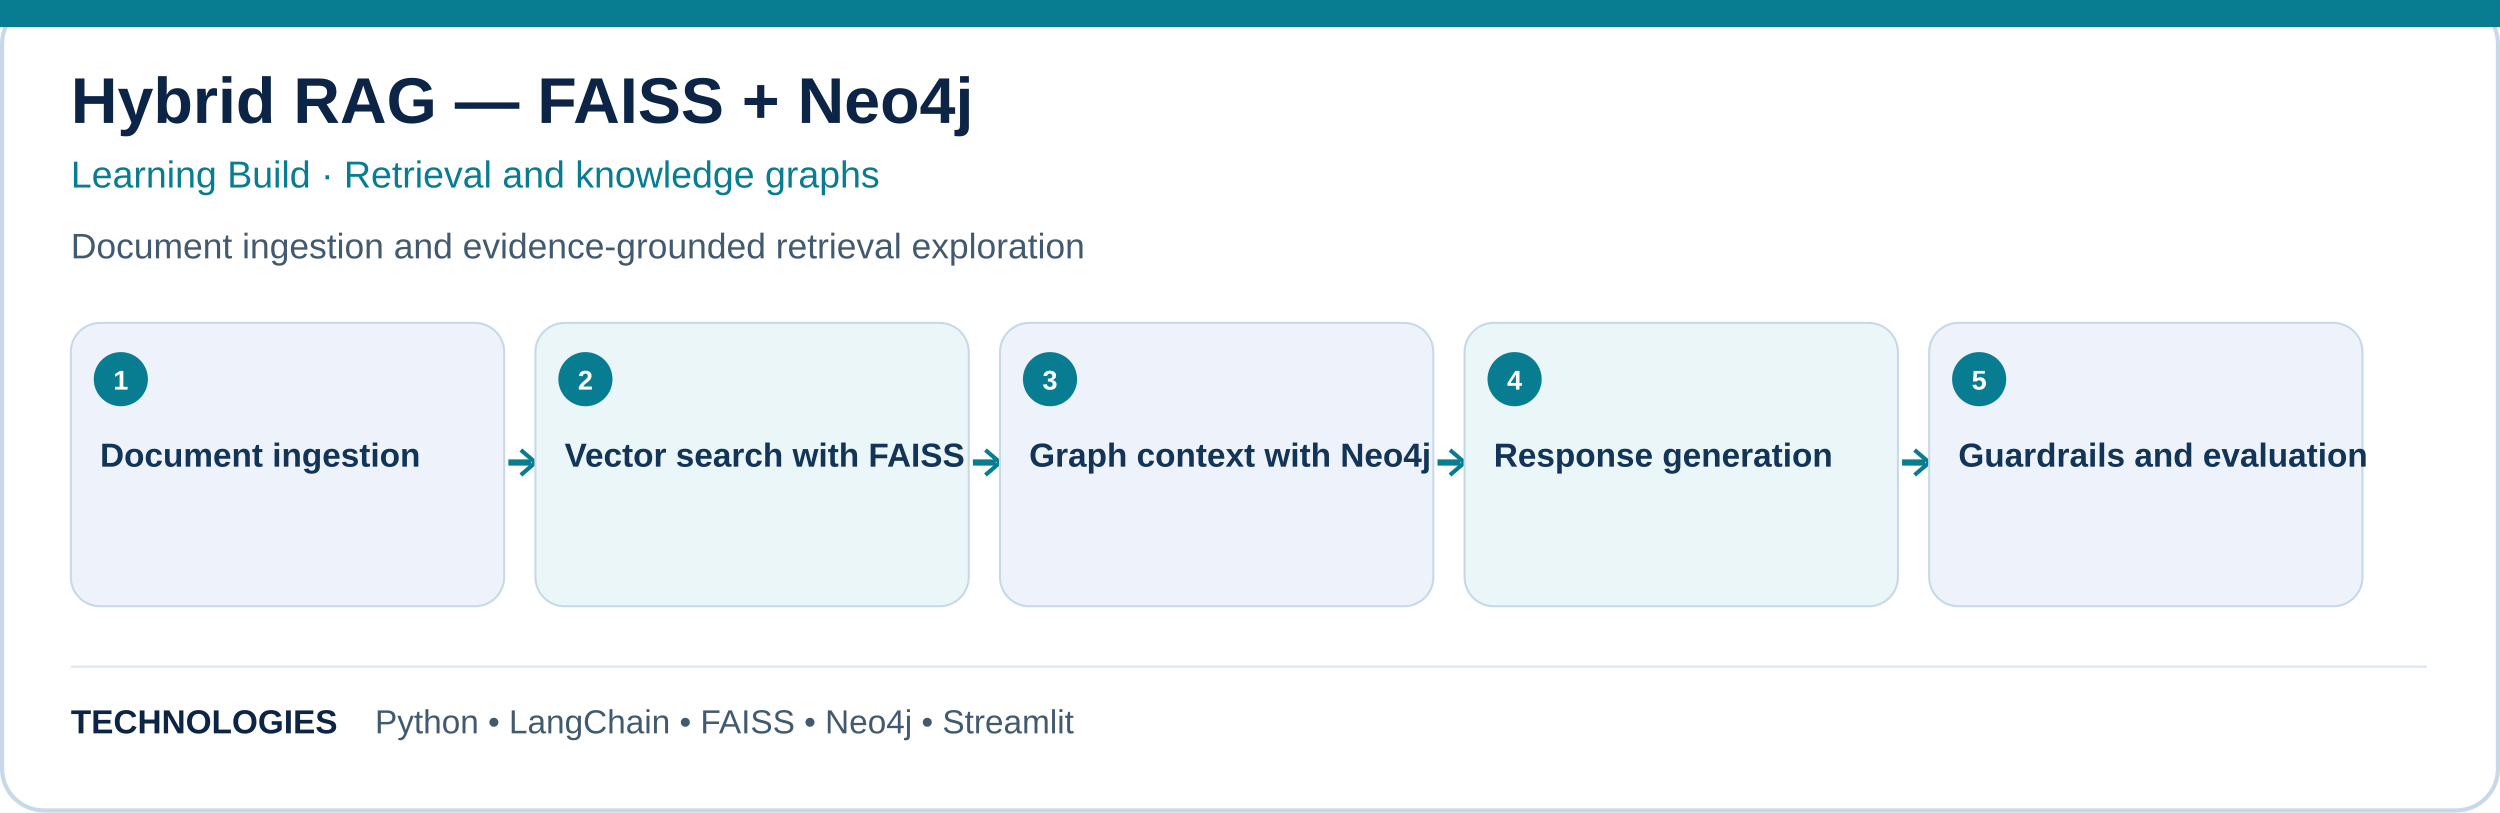
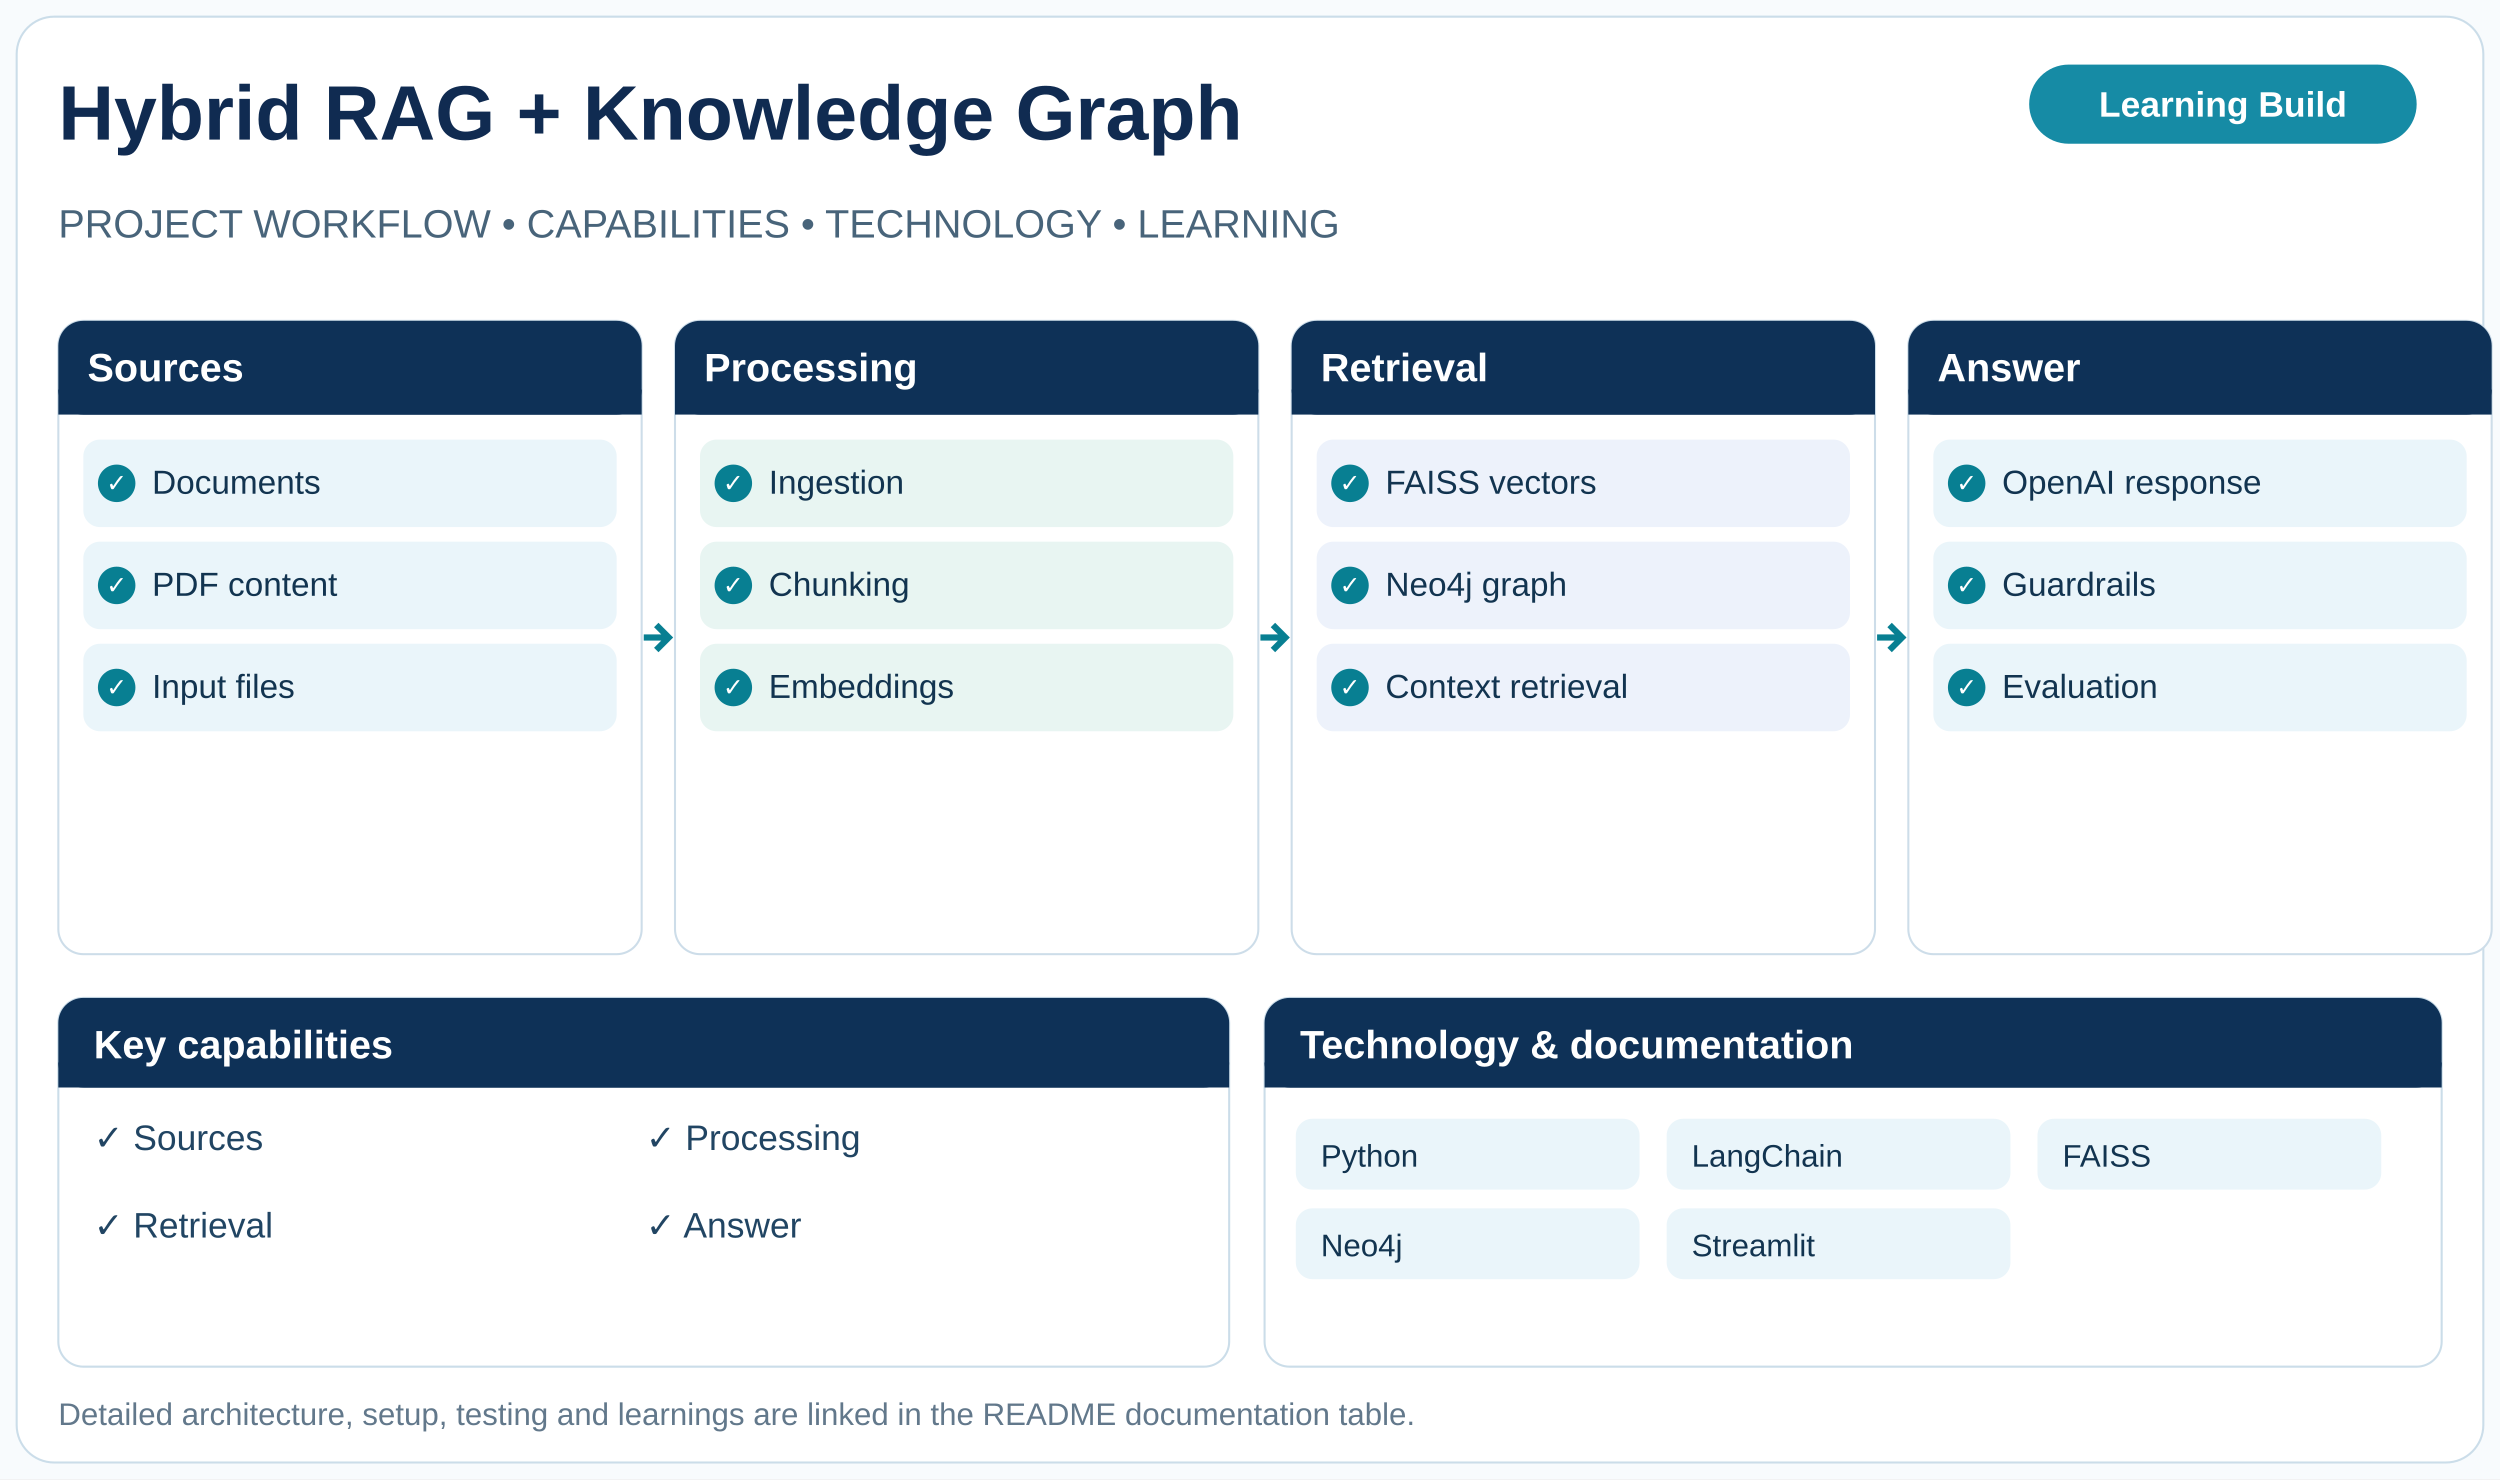
- <svg xmlns="http://www.w3.org/2000/svg" width="1200" height="390" viewBox="0 0 1200 390" role="img" aria-label="Hybrid RAG — FAISS + Neo4j workflow infographic">
-   <rect width="1200" height="390" fill="#ffffff" />
-   <rect x="1" y="1" width="1198" height="388" rx="20" fill="none" stroke="#c7d9e8" stroke-width="2" />
-   <rect x="0" y="0" width="1200" height="13" fill="#087d91" />
-   <text x="34" y="59" font-size="31" font-family="Arial,sans-serif" font-weight="bold" fill="#0c2547">Hybrid RAG — FAISS + Neo4j</text>
-   <text x="34" y="90" font-size="18" font-family="Arial,sans-serif" fill="#087d91">Learning Build · Retrieval and knowledge graphs</text>
-   <text x="34" y="124" font-size="17" font-family="Arial,sans-serif" fill="#425a70">Document ingestion and evidence-grounded retrieval exploration</text>
-   <g font-family="Arial,sans-serif">
-     <rect x="34" y="155" width="208" height="136" rx="14" fill="#eef3fb" stroke="#c7d9e8" />
-     <circle cx="58" cy="182" r="13" fill="#087d91" />
-     <text x="58" y="187" font-size="13" text-anchor="middle" fill="white" font-weight="bold">1</text>
-     <text x="48" y="224" font-size="16" font-weight="600" fill="#123457">Document ingestion</text>
-     <path d="M244 222 h11" stroke="#087d91" stroke-width="3" />
-     <path d="M250 216 l7 6 -7 6" fill="none" stroke="#087d91" stroke-width="2" />
-     <rect x="257" y="155" width="208" height="136" rx="14" fill="#eaf6f8" stroke="#c7d9e8" />
-     <circle cx="281" cy="182" r="13" fill="#087d91" />
-     <text x="281" y="187" font-size="13" text-anchor="middle" fill="white" font-weight="bold">2</text>
-     <text x="271" y="224" font-size="16" font-weight="600" fill="#123457">Vector search with FAISS</text>
-     <path d="M467 222 h11" stroke="#087d91" stroke-width="3" />
-     <path d="M473 216 l7 6 -7 6" fill="none" stroke="#087d91" stroke-width="2" />
-     <rect x="480" y="155" width="208" height="136" rx="14" fill="#eef3fb" stroke="#c7d9e8" />
-     <circle cx="504" cy="182" r="13" fill="#087d91" />
-     <text x="504" y="187" font-size="13" text-anchor="middle" fill="white" font-weight="bold">3</text>
-     <text x="494" y="224" font-size="16" font-weight="600" fill="#123457">Graph context with Neo4j</text>
-     <path d="M690 222 h11" stroke="#087d91" stroke-width="3" />
-     <path d="M696 216 l7 6 -7 6" fill="none" stroke="#087d91" stroke-width="2" />
-     <rect x="703" y="155" width="208" height="136" rx="14" fill="#eaf6f8" stroke="#c7d9e8" />
-     <circle cx="727" cy="182" r="13" fill="#087d91" />
-     <text x="727" y="187" font-size="13" text-anchor="middle" fill="white" font-weight="bold">4</text>
-     <text x="717" y="224" font-size="16" font-weight="600" fill="#123457">Response generation</text>
-     <path d="M913 222 h11" stroke="#087d91" stroke-width="3" />
-     <path d="M919 216 l7 6 -7 6" fill="none" stroke="#087d91" stroke-width="2" />
-     <rect x="926" y="155" width="208" height="136" rx="14" fill="#eef3fb" stroke="#c7d9e8" />
-     <circle cx="950" cy="182" r="13" fill="#087d91" />
-     <text x="950" y="187" font-size="13" text-anchor="middle" fill="white" font-weight="bold">5</text>
-     <text x="940" y="224" font-size="16" font-weight="600" fill="#123457">Guardrails and evaluation</text>
-   </g>
-   <line x1="34" y1="320" x2="1165" y2="320" stroke="#dbe7ee" />
-   <text x="34" y="352" font-family="Arial,sans-serif" font-size="16" font-weight="bold" fill="#0c2547">TECHNOLOGIES</text>
-   <text x="180" y="352" font-family="Arial,sans-serif" font-size="16" fill="#425a70">Python   •   LangChain   •   FAISS   •   Neo4j   •   Streamlit</text>
+ <svg xmlns="http://www.w3.org/2000/svg" width="1200" height="710" viewBox="0 0 1200 710" role="img" aria-label="Hybrid RAG + Knowledge Graph detailed workflow infographic">
+   <rect width="1200" height="710" fill="#f8fbfd" />
+   <rect x="8" y="8" width="1184" height="694" rx="18" fill="white" stroke="#cbdde9" />
+   <text x="28" y="67" font-family="Arial" font-size="37" font-weight="bold" fill="#102b51">Hybrid RAG + Knowledge Graph</text>
+   <rect x="974" y="31" width="186" height="38" rx="19" fill="#168ba5" />
+   <text x="1067" y="56" text-anchor="middle" font-family="Arial" font-size="17" font-weight="bold" fill="white">Learning Build</text>
+   <text x="28" y="114" font-family="Arial" font-size="19" fill="#48647a">PROJECT WORKFLOW  •  CAPABILITIES  •  TECHNOLOGY  •  LEARNING</text>
+   <rect x="28" y="154" width="280" height="304" rx="12" fill="#fff" stroke="#cddde9" />
+   <rect x="28" y="154" width="280" height="45" rx="12" fill="#0e3157" />
+   <rect x="28" y="187" width="280" height="12" fill="#0e3157" />
+   <text x="42" y="183" font-family="Arial" font-size="19" fill="#fff" font-weight="bold">Sources</text>
+   <rect x="40" y="211" width="256" height="42" rx="8" fill="#eaf5fa" />
+   <circle cx="56" cy="232" r="9" fill="#087f92" />
+   <text x="56" y="236" text-anchor="middle" font-family="Arial" font-size="12" fill="white">✓</text>
+   <text x="73" y="237" font-family="Arial" font-size="16" fill="#123450">Documents</text>
+   <rect x="40" y="260" width="256" height="42" rx="8" fill="#eaf5fa" />
+   <circle cx="56" cy="281" r="9" fill="#087f92" />
+   <text x="56" y="285" text-anchor="middle" font-family="Arial" font-size="12" fill="white">✓</text>
+   <text x="73" y="286" font-family="Arial" font-size="16" fill="#123450">PDF content</text>
+   <rect x="40" y="309" width="256" height="42" rx="8" fill="#eaf5fa" />
+   <circle cx="56" cy="330" r="9" fill="#087f92" />
+   <text x="56" y="334" text-anchor="middle" font-family="Arial" font-size="12" fill="white">✓</text>
+   <text x="73" y="335" font-family="Arial" font-size="16" fill="#123450">Input files</text>
+   <path d="M309 306 h12 m-6 -6 l6 6 -6 6" fill="none" stroke="#087f92" stroke-width="3" />
+   <rect x="324" y="154" width="280" height="304" rx="12" fill="#fff" stroke="#cddde9" />
+   <rect x="324" y="154" width="280" height="45" rx="12" fill="#0e3157" />
+   <rect x="324" y="187" width="280" height="12" fill="#0e3157" />
+   <text x="338" y="183" font-family="Arial" font-size="19" fill="#fff" font-weight="bold">Processing</text>
+   <rect x="336" y="211" width="256" height="42" rx="8" fill="#e8f5f2" />
+   <circle cx="352" cy="232" r="9" fill="#087f92" />
+   <text x="352" y="236" text-anchor="middle" font-family="Arial" font-size="12" fill="white">✓</text>
+   <text x="369" y="237" font-family="Arial" font-size="16" fill="#123450">Ingestion</text>
+   <rect x="336" y="260" width="256" height="42" rx="8" fill="#e8f5f2" />
+   <circle cx="352" cy="281" r="9" fill="#087f92" />
+   <text x="352" y="285" text-anchor="middle" font-family="Arial" font-size="12" fill="white">✓</text>
+   <text x="369" y="286" font-family="Arial" font-size="16" fill="#123450">Chunking</text>
+   <rect x="336" y="309" width="256" height="42" rx="8" fill="#e8f5f2" />
+   <circle cx="352" cy="330" r="9" fill="#087f92" />
+   <text x="352" y="334" text-anchor="middle" font-family="Arial" font-size="12" fill="white">✓</text>
+   <text x="369" y="335" font-family="Arial" font-size="16" fill="#123450">Embeddings</text>
+   <path d="M605 306 h12 m-6 -6 l6 6 -6 6" fill="none" stroke="#087f92" stroke-width="3" />
+   <rect x="620" y="154" width="280" height="304" rx="12" fill="#fff" stroke="#cddde9" />
+   <rect x="620" y="154" width="280" height="45" rx="12" fill="#0e3157" />
+   <rect x="620" y="187" width="280" height="12" fill="#0e3157" />
+   <text x="634" y="183" font-family="Arial" font-size="19" fill="#fff" font-weight="bold">Retrieval</text>
+   <rect x="632" y="211" width="256" height="42" rx="8" fill="#edf2fb" />
+   <circle cx="648" cy="232" r="9" fill="#087f92" />
+   <text x="648" y="236" text-anchor="middle" font-family="Arial" font-size="12" fill="white">✓</text>
+   <text x="665" y="237" font-family="Arial" font-size="16" fill="#123450">FAISS vectors</text>
+   <rect x="632" y="260" width="256" height="42" rx="8" fill="#edf2fb" />
+   <circle cx="648" cy="281" r="9" fill="#087f92" />
+   <text x="648" y="285" text-anchor="middle" font-family="Arial" font-size="12" fill="white">✓</text>
+   <text x="665" y="286" font-family="Arial" font-size="16" fill="#123450">Neo4j graph</text>
+   <rect x="632" y="309" width="256" height="42" rx="8" fill="#edf2fb" />
+   <circle cx="648" cy="330" r="9" fill="#087f92" />
+   <text x="648" y="334" text-anchor="middle" font-family="Arial" font-size="12" fill="white">✓</text>
+   <text x="665" y="335" font-family="Arial" font-size="16" fill="#123450">Context retrieval</text>
+   <path d="M901 306 h12 m-6 -6 l6 6 -6 6" fill="none" stroke="#087f92" stroke-width="3" />
+   <rect x="916" y="154" width="280" height="304" rx="12" fill="#fff" stroke="#cddde9" />
+   <rect x="916" y="154" width="280" height="45" rx="12" fill="#0e3157" />
+   <rect x="916" y="187" width="280" height="12" fill="#0e3157" />
+   <text x="930" y="183" font-family="Arial" font-size="19" fill="#fff" font-weight="bold">Answer</text>
+   <rect x="928" y="211" width="256" height="42" rx="8" fill="#eaf5fa" />
+   <circle cx="944" cy="232" r="9" fill="#087f92" />
+   <text x="944" y="236" text-anchor="middle" font-family="Arial" font-size="12" fill="white">✓</text>
+   <text x="961" y="237" font-family="Arial" font-size="16" fill="#123450">OpenAI response</text>
+   <rect x="928" y="260" width="256" height="42" rx="8" fill="#eaf5fa" />
+   <circle cx="944" cy="281" r="9" fill="#087f92" />
+   <text x="944" y="285" text-anchor="middle" font-family="Arial" font-size="12" fill="white">✓</text>
+   <text x="961" y="286" font-family="Arial" font-size="16" fill="#123450">Guardrails</text>
+   <rect x="928" y="309" width="256" height="42" rx="8" fill="#eaf5fa" />
+   <circle cx="944" cy="330" r="9" fill="#087f92" />
+   <text x="944" y="334" text-anchor="middle" font-family="Arial" font-size="12" fill="white">✓</text>
+   <text x="961" y="335" font-family="Arial" font-size="16" fill="#123450">Evaluation</text>
+   <rect x="28" y="479" width="562" height="177" rx="12" fill="#fff" stroke="#cbdde9" />
+   <rect x="28" y="479" width="562" height="43" rx="12" fill="#0e3157" />
+   <rect x="28" y="510" width="562" height="12" fill="#0e3157" />
+   <text x="45" y="508" font-family="Arial" font-size="19" font-weight="bold" fill="white">Key capabilities</text>
+   <text x="45" y="552" font-family="Arial" font-size="17" fill="#214563">✓ Sources</text>
+   <text x="310" y="552" font-family="Arial" font-size="17" fill="#214563">✓ Processing</text>
+   <text x="45" y="594" font-family="Arial" font-size="17" fill="#214563">✓ Retrieval</text>
+   <text x="310" y="594" font-family="Arial" font-size="17" fill="#214563">✓ Answer</text>
+   <rect x="607" y="479" width="565" height="177" rx="12" fill="#fff" stroke="#cbdde9" />
+   <rect x="607" y="479" width="565" height="43" rx="12" fill="#0e3157" />
+   <rect x="607" y="510" width="565" height="12" fill="#0e3157" />
+   <text x="624" y="508" font-family="Arial" font-size="19" font-weight="bold" fill="white">Technology &amp; documentation</text>
+   <rect x="622" y="537" width="165" height="34" rx="8" fill="#eaf5fa" />
+   <text x="634" y="560" font-family="Arial" font-size="15" fill="#123450">Python</text>
+   <rect x="800" y="537" width="165" height="34" rx="8" fill="#eaf5fa" />
+   <text x="812" y="560" font-family="Arial" font-size="15" fill="#123450">LangChain</text>
+   <rect x="978" y="537" width="165" height="34" rx="8" fill="#eaf5fa" />
+   <text x="990" y="560" font-family="Arial" font-size="15" fill="#123450">FAISS</text>
+   <rect x="622" y="580" width="165" height="34" rx="8" fill="#eaf5fa" />
+   <text x="634" y="603" font-family="Arial" font-size="15" fill="#123450">Neo4j</text>
+   <rect x="800" y="580" width="165" height="34" rx="8" fill="#eaf5fa" />
+   <text x="812" y="603" font-family="Arial" font-size="15" fill="#123450">Streamlit</text>
+   <text x="28" y="684" font-family="Arial" font-size="15" fill="#62788b">Detailed architecture, setup, testing and learnings are linked in the README documentation table.</text>
</svg>
